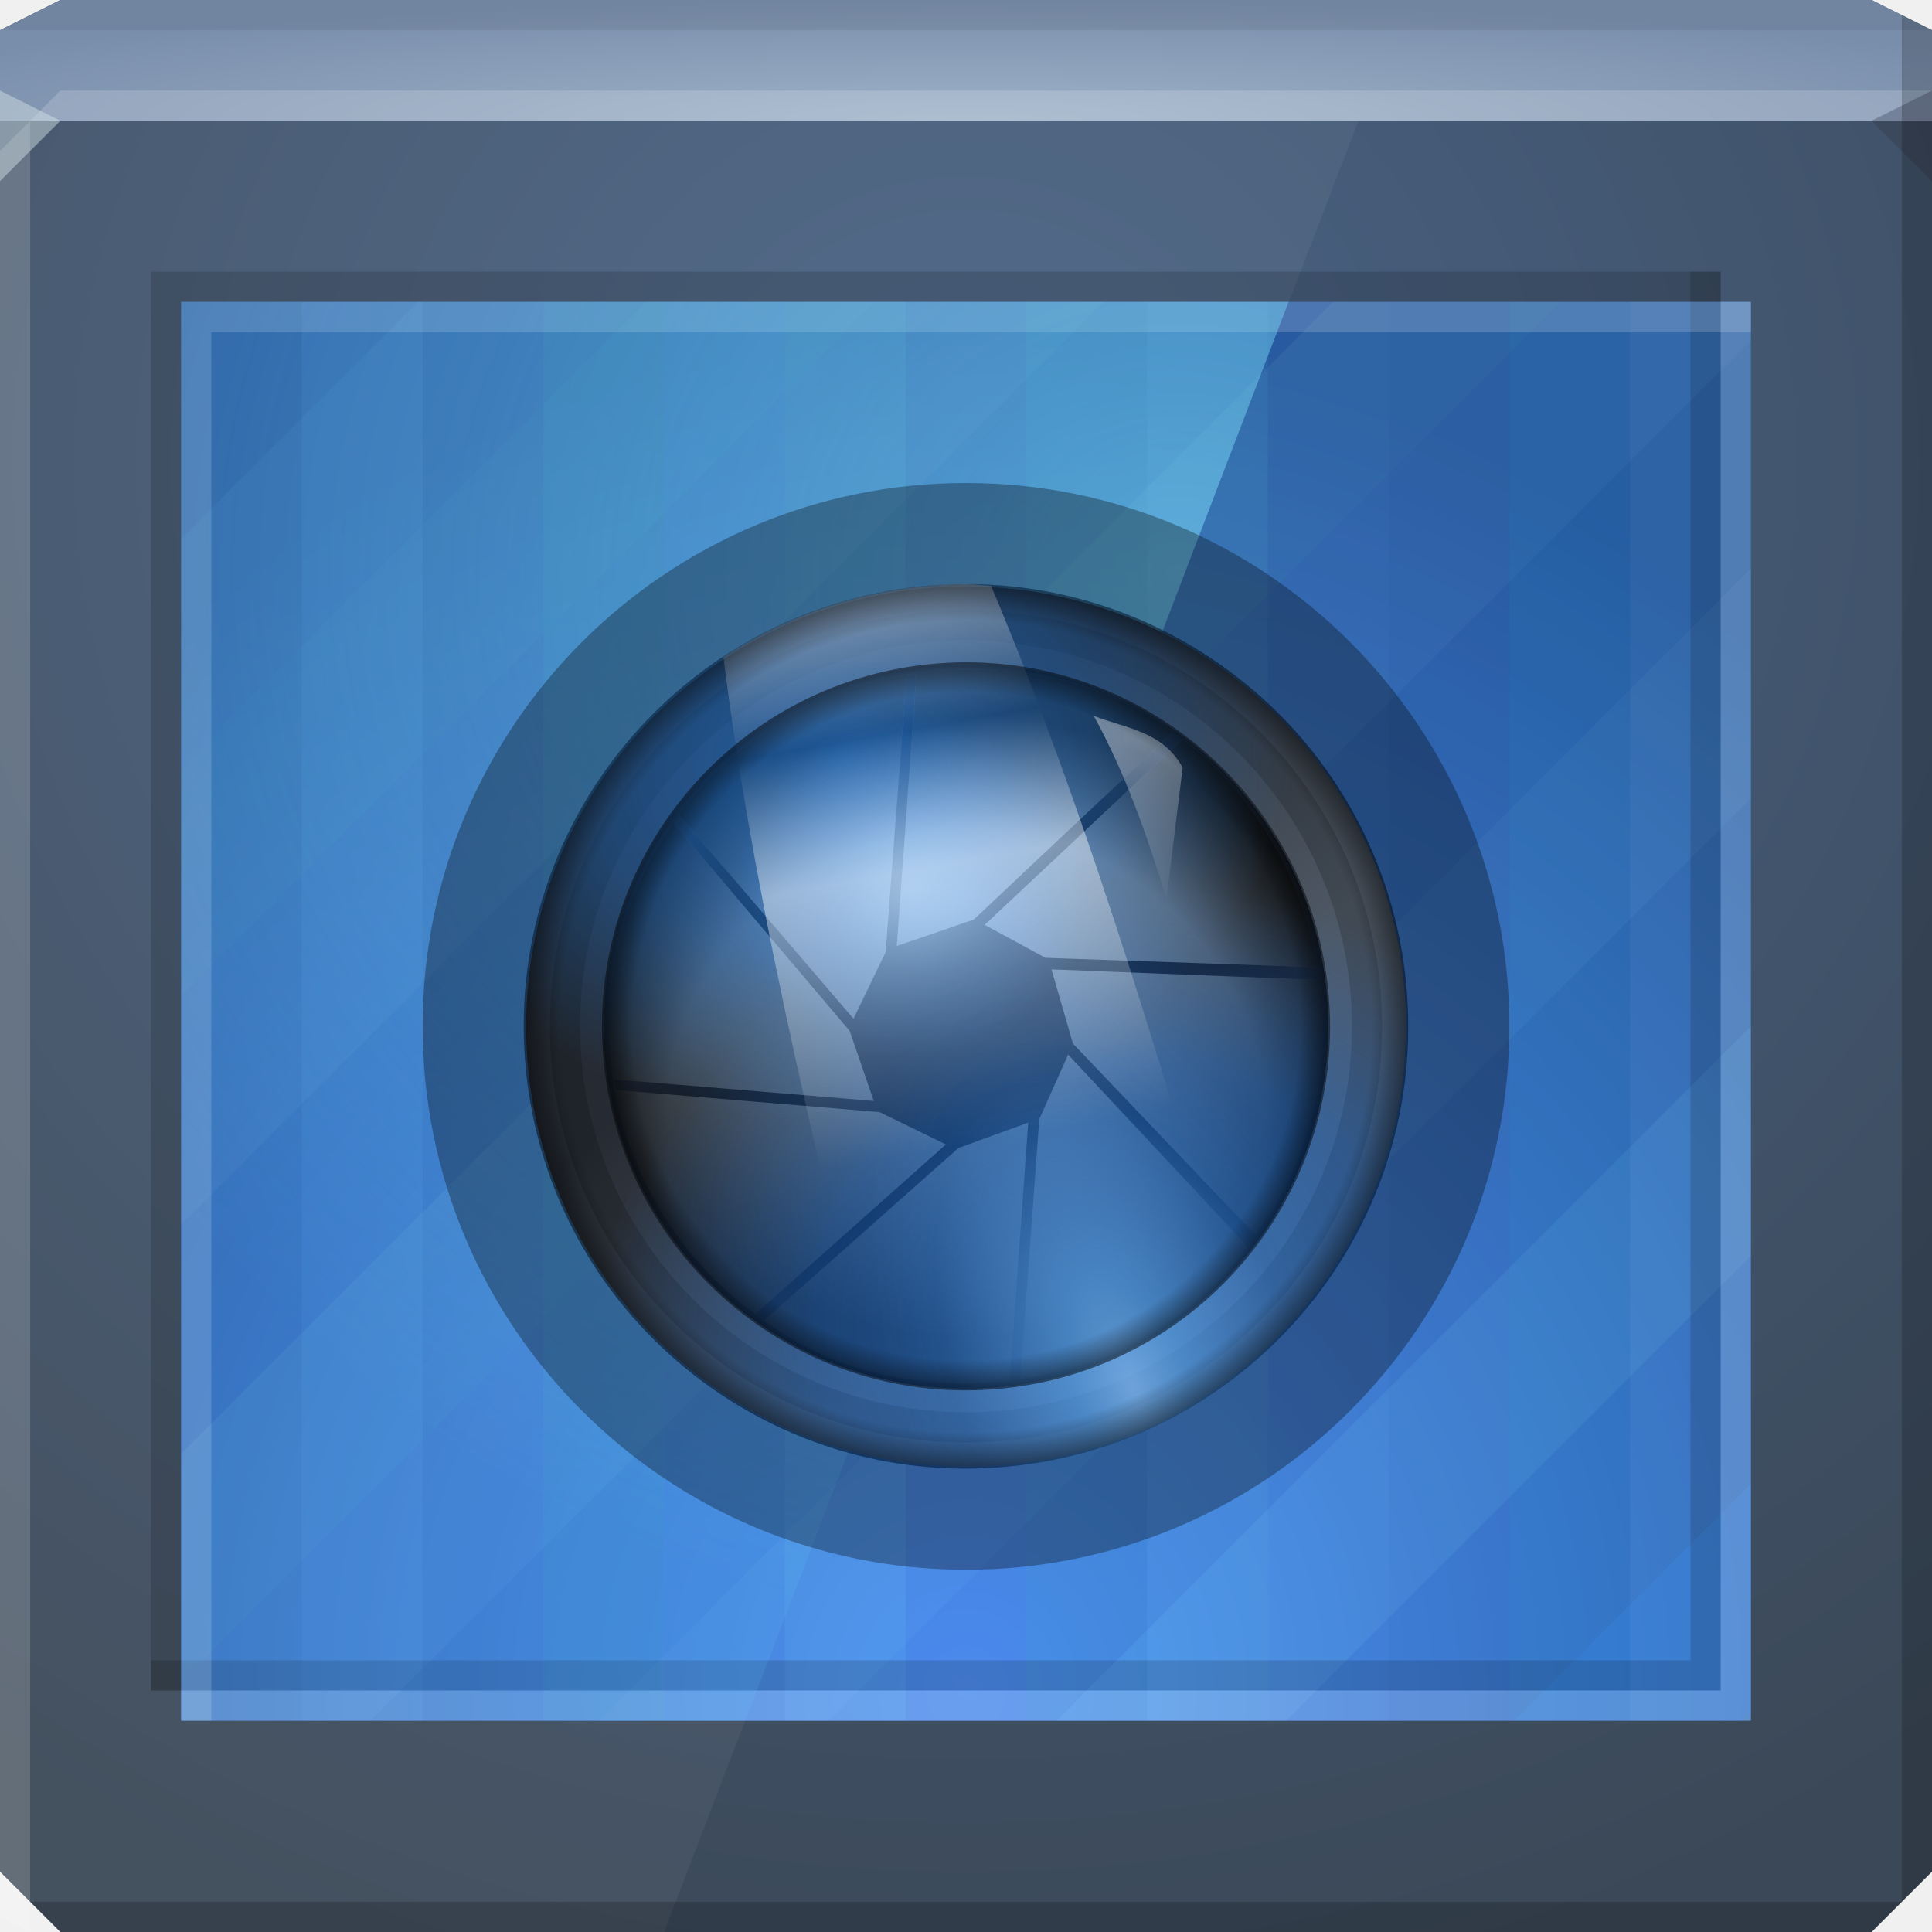
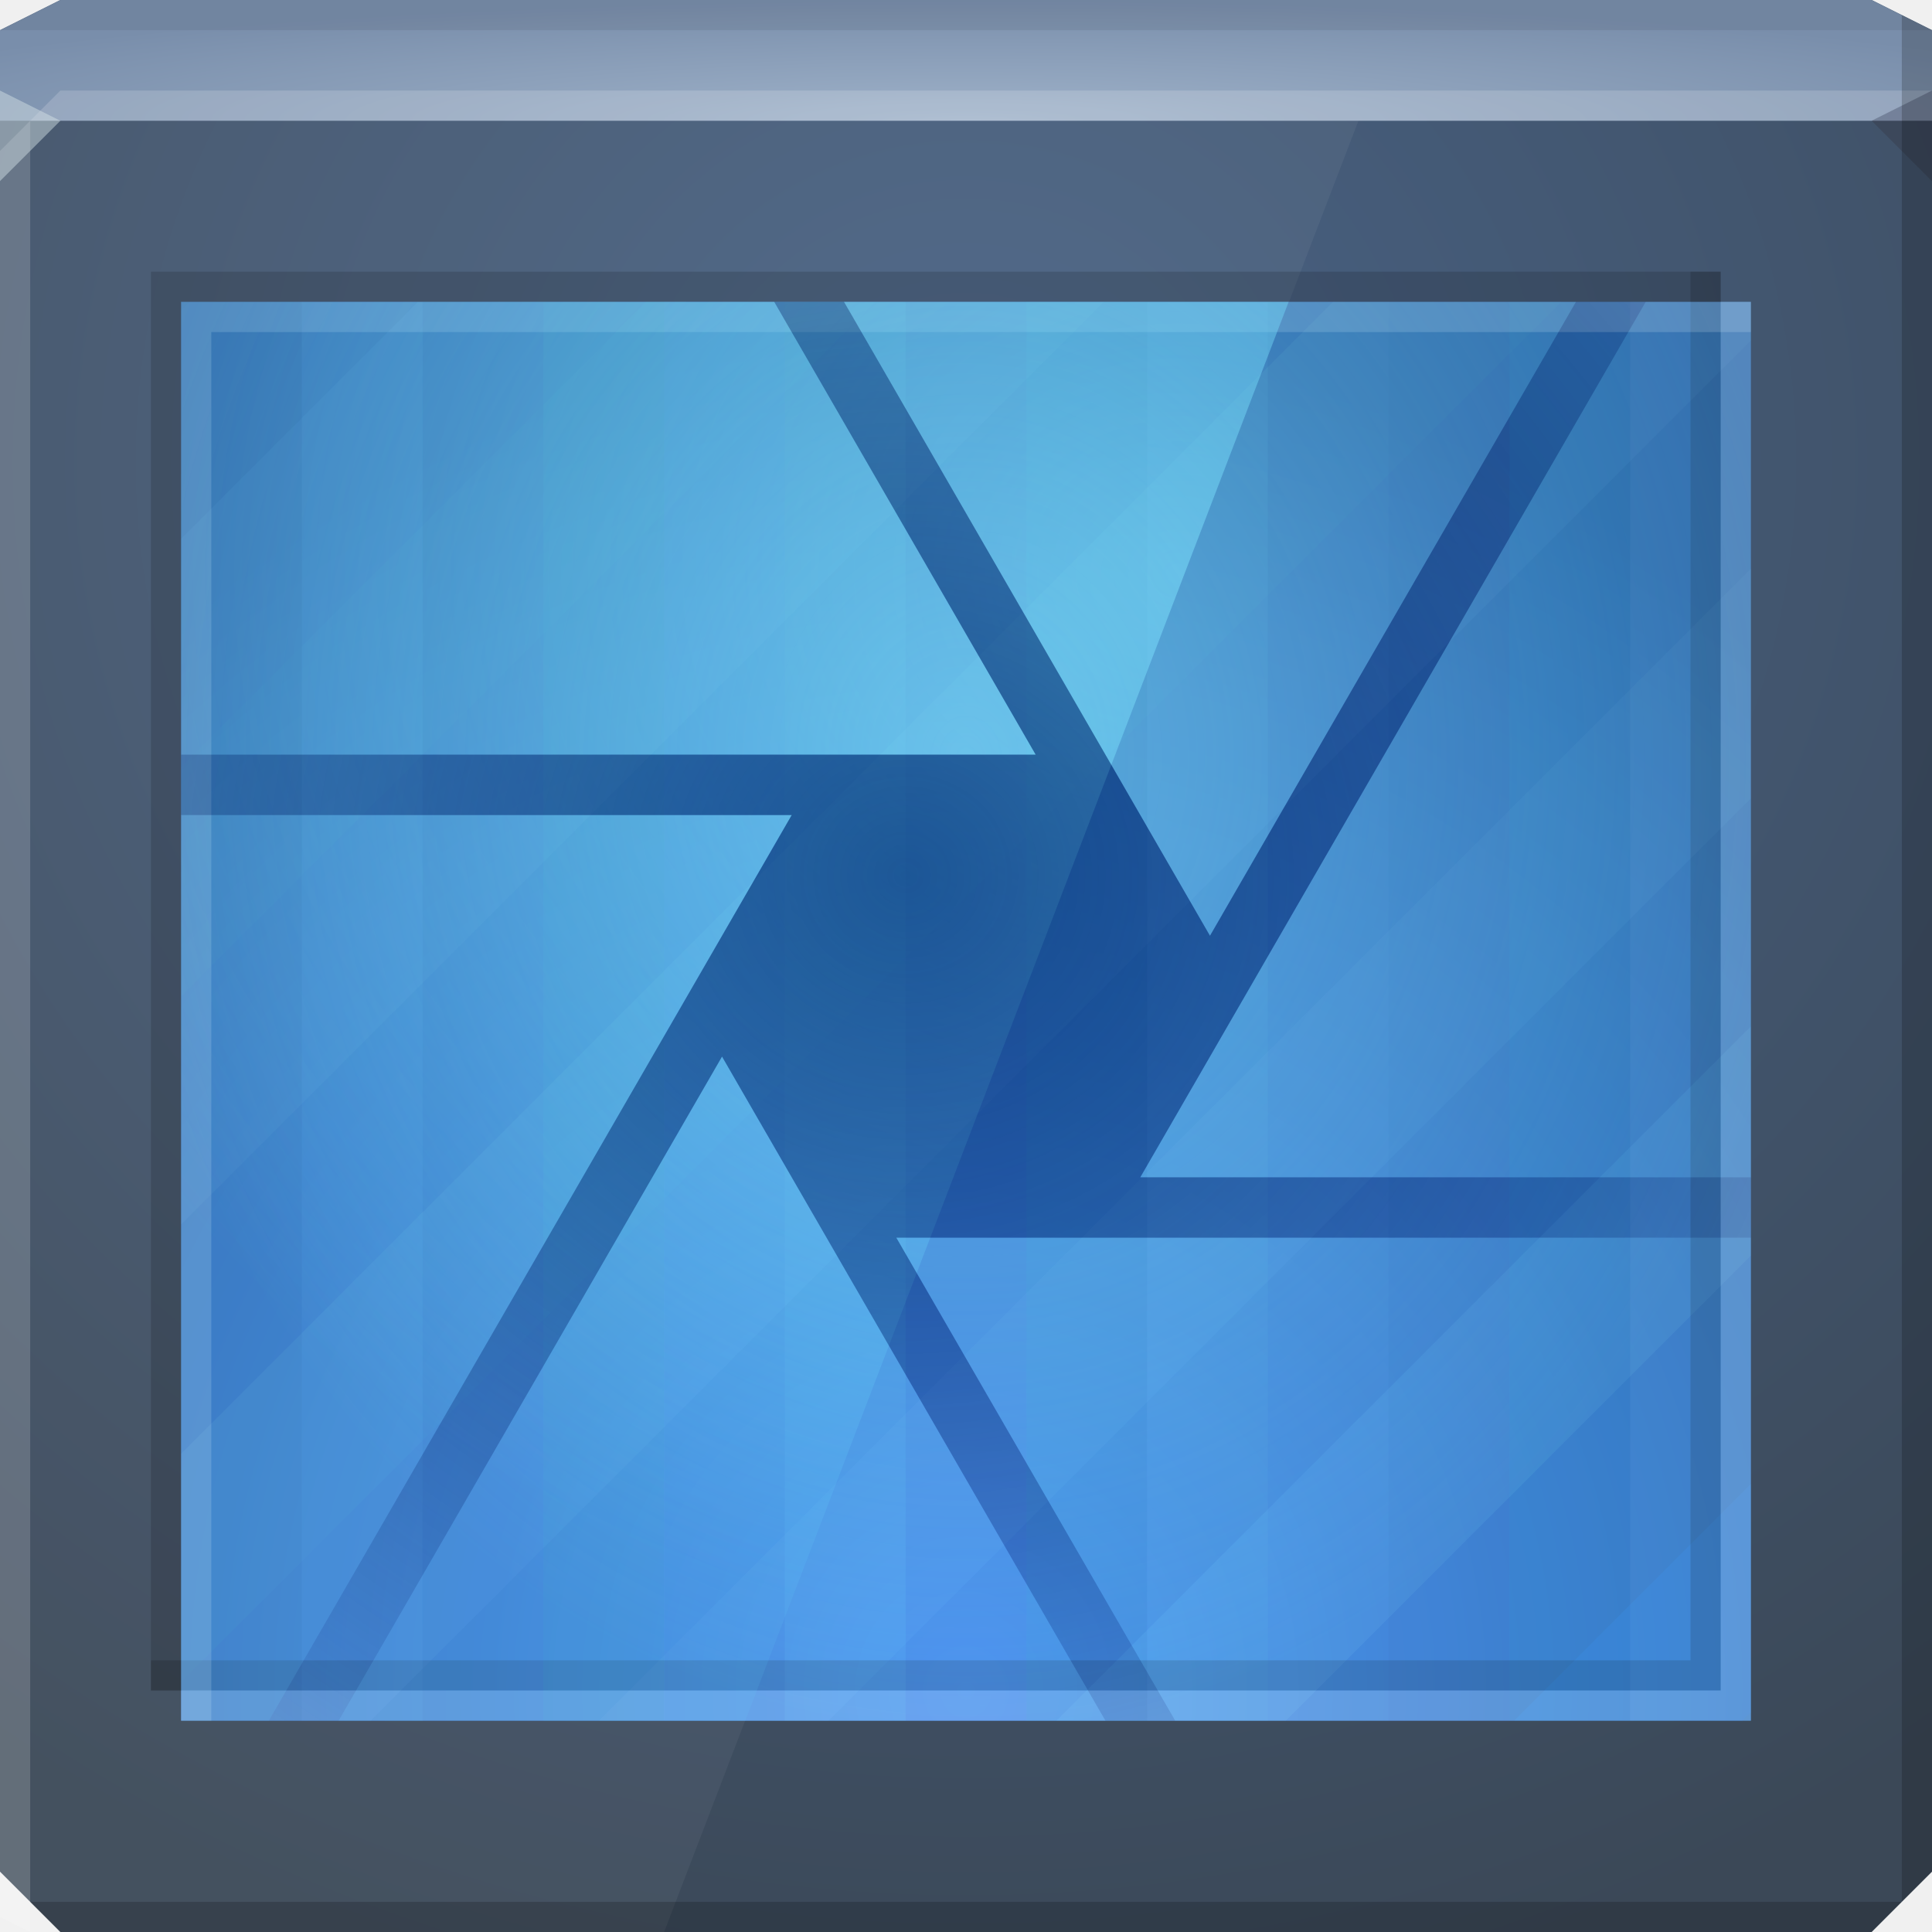
<svg xmlns="http://www.w3.org/2000/svg" xmlns:xlink="http://www.w3.org/1999/xlink" id="svg13094" height="64" width="64" version="1.1">
  <defs id="defs11">
-     <linearGradient id="linearGradient3818">
-       <stop style="stop-color:#6892cc;stop-opacity:1" offset="0" id="stop3820" />
-       <stop style="stop-color:#5f88c0;stop-opacity:0.586" offset="1" id="stop3822" />
-     </linearGradient>
-     <radialGradient xlink:href="#linearGradient3818" id="radialGradient3824" cx="32" cy="55.5" fx="32" fy="55.5" r="26" gradientTransform="matrix(2,-2.6923078e-8,2.5369823e-8,1.884615,-32,-55.59615)" gradientUnits="userSpaceOnUse" />
-     <radialGradient xlink:href="#linearGradient4104-0" id="radialGradient4151" gradientUnits="userSpaceOnUse" cx="33" cy="35" fx="33" fy="35" r="24" />
-     <linearGradient id="linearGradient4104-0">
-       <stop offset="0" style="stop-color:#000000;stop-opacity:0;" id="stop4106-0" />
-       <stop offset="0.918" style="stop-color:#000000;stop-opacity:0;" id="stop4108-7" />
-       <stop offset="1" style="stop-color:#000000;stop-opacity:0.498;" id="stop4110-1" />
-     </linearGradient>
-     <radialGradient xlink:href="#linearGradient4104-0" id="radialGradient4155" gradientUnits="userSpaceOnUse" cx="33" cy="35" fx="33" fy="35" r="24" />
-     <radialGradient r="24" fy="35" fx="33" cy="35" cx="33" gradientUnits="userSpaceOnUse" id="radialGradient4128" xlink:href="#linearGradient4104-0" />
-     <radialGradient xlink:href="#linearGradient3991" id="radialGradient4001" gradientUnits="userSpaceOnUse" gradientTransform="matrix(0.8889938,-0.7287064,0.5867519,0.7158147,-25.498,40.26745)" cx="44.85" cy="53.138" fx="44.85" fy="53.138" r="24" />
-     <linearGradient id="linearGradient3991">
-       <stop id="stop3993" offset="0" style="stop-color:#317dd9;stop-opacity:0.611;" />
-       <stop style="stop-color:#0c78ff;stop-opacity:0.335;" offset="0.559" id="stop3995" />
-       <stop id="stop3997" offset="1" style="stop-color:#207fff;stop-opacity:0;" />
-     </linearGradient>
-     <radialGradient xlink:href="#linearGradient4003" id="radialGradient3989" gradientUnits="userSpaceOnUse" gradientTransform="matrix(0.3650572,-0.3650572,0.6975525,0.6975525,-18.06539,24.17655)" cx="58.122" cy="66.194" fx="58.122" fy="66.194" r="24" />
-     <linearGradient id="linearGradient4003">
-       <stop style="stop-color:#94ccff;stop-opacity:0.612;" offset="0" id="stop4005" />
-       <stop id="stop4015" offset="0.25" style="stop-color:#71bdff;stop-opacity:0.412;" />
-       <stop id="stop4011" offset="0.5" style="stop-color:#73bbff;stop-opacity:0.22;" />
-       <stop style="stop-color:#75bdff;stop-opacity:0.038;" offset="0.75" id="stop4013" />
-       <stop style="stop-color:#77c0ff;stop-opacity:0;" offset="1" id="stop4009" />
-     </linearGradient>
-     <radialGradient xlink:href="#linearGradient3957" id="radialGradient3987" gradientUnits="userSpaceOnUse" gradientTransform="matrix(1.024073,0,0,0.8031027,-0.6518676,3.372644)" cx="27.632" cy="20.911" fx="27.632" fy="20.911" r="24" />
-     <linearGradient id="linearGradient3957">
-       <stop style="stop-color:#208aff;stop-opacity:0.541;" offset="0" id="stop3959" />
-       <stop id="stop3965" offset="0.559" style="stop-color:#228aff;stop-opacity:0.323;" />
-       <stop style="stop-color:#228aff;stop-opacity:0;" offset="1" id="stop3961" />
-     </linearGradient>
-     <radialGradient xlink:href="#linearGradient3971" id="radialGradient4098" gradientUnits="userSpaceOnUse" gradientTransform="matrix(0.4023816,0,0,0.3784391,16.14299,11.59617)" cx="36.395" cy="41.624" fx="36.395" fy="41.624" r="24" />
-     <linearGradient id="linearGradient3971">
-       <stop id="stop3973" offset="0" style="stop-color:#8ac4ff;stop-opacity:0.575;" />
-       <stop style="stop-color:#72baff;stop-opacity:0.41;" offset="0.25" id="stop4019" />
-       <stop style="stop-color:#5ba8ff;stop-opacity:0.234;" offset="0.5" id="stop4017" />
-       <stop id="stop3977" offset="1" style="stop-color:#2c8eff;stop-opacity:0;" />
-     </linearGradient>
-     <linearGradient xlink:href="#linearGradient4065" id="linearGradient4071" x1="28.125" y1="17.375" x2="31.938" y2="38.562" gradientUnits="userSpaceOnUse" />
-     <linearGradient id="linearGradient4065">
-       <stop style="stop-color:#ffffff;stop-opacity:0.425;" offset="0" id="stop4067" />
-       <stop id="stop4075" offset="0.25" style="stop-color:#ffffff;stop-opacity:0;" />
-       <stop id="stop4073" offset="0.5" style="stop-color:#ffffff;stop-opacity:0.444;" />
-       <stop style="stop-color:#ffffff;stop-opacity:0;" offset="1" id="stop4069" />
-     </linearGradient>
-     <linearGradient xlink:href="#linearGradient4087" id="linearGradient4093" x1="38.875" y1="23" x2="39.125" y2="29.5" gradientUnits="userSpaceOnUse" />
-     <linearGradient id="linearGradient4087">
-       <stop style="stop-color:#ffffff;stop-opacity:0.376;" offset="0" id="stop4089" />
-       <stop style="stop-color:#ffffff;stop-opacity:0;" offset="1" id="stop4091" />
-     </linearGradient>
-     <radialGradient r="152.099" fy="403.615" fx="365.479" cy="403.615" cx="365.479" gradientTransform="matrix(0.105195,0,0,0.105195,-6.446578,-4.458221)" gradientUnits="userSpaceOnUse" id="radialGradient3177" xlink:href="#linearGradient3916" />
-     <linearGradient id="linearGradient3916">
-       <stop id="stop3918" style="stop-color:#000000;stop-opacity:0;" offset="0" />
-       <stop id="stop3920" style="stop-color:#000000;stop-opacity:0;" offset="0.725" />
-       <stop id="stop3923" style="stop-color:#000000;stop-opacity:0.729;" offset="1" />
-     </linearGradient>
-     <radialGradient xlink:href="#linearGradient3896" id="radialGradient3906" gradientUnits="userSpaceOnUse" gradientTransform="matrix(0.1117696,0,0,0.1117696,-8.849476,-6.163764)" cx="365.479" cy="314.609" fx="365.479" fy="314.609" r="152.099" />
-     <linearGradient id="linearGradient3896">
-       <stop offset="0" style="stop-color:#96a1ad;stop-opacity:1" id="stop3898" />
-       <stop offset="0.58" style="stop-color:#515c68;stop-opacity:1;" id="stop3900" />
-       <stop offset="1" style="stop-color:#23282e;stop-opacity:1;" id="stop3902" />
-     </linearGradient>
-     <linearGradient xlink:href="#linearGradient4059" id="linearGradient3894" gradientUnits="userSpaceOnUse" x1="24.556" y1="29.125" x2="38.875" y2="43.444" />
-     <linearGradient id="linearGradient4059">
-       <stop id="stop4061" offset="0" style="stop-color:#262b33;stop-opacity:1;" />
-       <stop id="stop4063" offset="1" style="stop-color:#4e5864;stop-opacity:1;" />
-     </linearGradient>
-     <radialGradient xlink:href="#linearGradient3991" id="radialGradient4119" gradientUnits="userSpaceOnUse" gradientTransform="matrix(0.8889938,-0.7287064,0.5867519,0.7158147,-25.498,40.26745)" cx="44.85" cy="53.138" fx="44.85" fy="53.138" r="24" />
-     <radialGradient xlink:href="#linearGradient4003" id="radialGradient4121" gradientUnits="userSpaceOnUse" gradientTransform="matrix(0.3650572,-0.3650572,0.6975525,0.6975525,-18.06539,24.17655)" cx="58.122" cy="66.194" fx="58.122" fy="66.194" r="24" />
-     <radialGradient xlink:href="#linearGradient3957" id="radialGradient4123" gradientUnits="userSpaceOnUse" gradientTransform="matrix(1.024073,0,0,0.8031027,-0.6518676,3.372644)" cx="27.632" cy="20.911" fx="27.632" fy="20.911" r="24" />
-     <radialGradient xlink:href="#linearGradient3971" id="radialGradient4125" gradientUnits="userSpaceOnUse" gradientTransform="matrix(0.4023816,0,0,0.3784391,16.14299,11.59617)" cx="36.395" cy="41.624" fx="36.395" fy="41.624" r="24" />
-     <linearGradient xlink:href="#linearGradient4065" id="linearGradient4127" gradientUnits="userSpaceOnUse" x1="28.125" y1="17.375" x2="31.938" y2="38.562" />
-     <linearGradient xlink:href="#linearGradient4087" id="linearGradient4129" gradientUnits="userSpaceOnUse" x1="38.875" y1="23" x2="39.125" y2="29.5" />
-     <linearGradient xlink:href="#linearGradient4087" id="linearGradient4132" gradientUnits="userSpaceOnUse" x1="38.875" y1="23" x2="39.125" y2="29.5" gradientTransform="translate(-66.375,-4.000002)" />
-     <linearGradient xlink:href="#linearGradient4065" id="linearGradient4135" gradientUnits="userSpaceOnUse" x1="28.125" y1="17.375" x2="31.938" y2="38.562" gradientTransform="translate(-94.79688,0.00726793)" />
-     <radialGradient xlink:href="#linearGradient3971" id="radialGradient4141" gradientUnits="userSpaceOnUse" gradientTransform="matrix(0.4023816,0,0,0.3784391,16.14299,11.59617)" cx="36.395" cy="41.624" fx="36.395" fy="41.624" r="24" />
-     <radialGradient xlink:href="#linearGradient3957" id="radialGradient4143" gradientUnits="userSpaceOnUse" gradientTransform="matrix(1.024073,0,0,0.8031027,-0.6518676,3.372644)" cx="27.632" cy="20.911" fx="27.632" fy="20.911" r="24" />
-     <radialGradient xlink:href="#linearGradient4003" id="radialGradient4145" gradientUnits="userSpaceOnUse" gradientTransform="matrix(0.3650572,-0.3650572,0.6975525,0.6975525,-18.06539,24.17655)" cx="58.122" cy="66.194" fx="58.122" fy="66.194" r="24" />
-     <radialGradient xlink:href="#linearGradient3991" id="radialGradient4147" gradientUnits="userSpaceOnUse" gradientTransform="matrix(0.8889938,-0.7287064,0.5867519,0.7158147,-25.498,40.26745)" cx="44.85" cy="53.138" fx="44.85" fy="53.138" r="24" />
-     <linearGradient id="linearGradient3818-1-1">
-       <stop style="stop-color:#72a1e3;stop-opacity:1;" offset="0" id="stop3820-2-9" />
-       <stop style="stop-color:#41597d;stop-opacity:1;" offset="1" id="stop3822-3-9" />
-     </linearGradient>
-     <linearGradient xlink:href="#linearGradient4059" id="linearGradient3210" gradientUnits="userSpaceOnUse" x1="24.556" y1="29.125" x2="38.875" y2="43.444" />
-     <radialGradient xlink:href="#linearGradient4104-0" id="radialGradient3228" gradientUnits="userSpaceOnUse" cx="33" cy="35" fx="33" fy="35" r="24" />
-     <radialGradient r="32" fy="34" fx="20.564" cy="34" cx="20.564" gradientTransform="matrix(6.25e-8,1.634826,-1.718417,6.5695734e-8,90.42618,-18.31442)" gradientUnits="userSpaceOnUse" id="radialGradient3575" xlink:href="#linearGradient3933" />
    <linearGradient id="linearGradient3933">
      <stop style="stop-color:#496386;stop-opacity:1;" offset="0" id="stop3935" />
      <stop style="stop-color:#3b4857;stop-opacity:1;" offset="1" id="stop3937" />
    </linearGradient>
    <radialGradient xlink:href="#linearGradient3849" id="radialGradient3855" cx="32" cy="34" fx="32" fy="34" r="32" gradientTransform="matrix(1.25,0,0,0.125,-8,-0.25)" gradientUnits="userSpaceOnUse" />
    <linearGradient id="linearGradient3849">
      <stop style="stop-color:#9fb2c9;stop-opacity:1;" offset="0" id="stop3851" />
      <stop style="stop-color:#798eab;stop-opacity:1;" offset="1" id="stop3853" />
    </linearGradient>
    <radialGradient r="26" fy="33.904" fx="58" cy="33.904" cx="58" gradientTransform="matrix(0,1.730769,-1.630917,0,87.29475,-44.38462)" gradientUnits="userSpaceOnUse" id="radialGradient3817-1" xlink:href="#linearGradient3818-1-1-0" />
    <linearGradient id="linearGradient3818-1-1-0">
      <stop style="stop-color:#569cff;stop-opacity:1;" offset="0" id="stop3820-2-9-9" />
      <stop style="stop-color:#265191;stop-opacity:1;" offset="1" id="stop3822-3-9-8" />
    </linearGradient>
    <radialGradient xlink:href="#linearGradient3889-5" id="radialGradient3895-9" cx="30.957" cy="26.079" fx="30.957" fy="26.079" r="18.344" gradientTransform="matrix(2.216354,0,0,1.953925,-29.61062,-31.9565)" gradientUnits="userSpaceOnUse" />
    <linearGradient id="linearGradient3889-5">
      <stop style="stop-color:#82e6ff;stop-opacity:0.493;" offset="0" id="stop3891-5" />
      <stop style="stop-color:#64dbff;stop-opacity:0.101;" offset="1" id="stop3893-6" />
    </linearGradient>
    <radialGradient r="32" fy="34" fx="20.564" cy="34" cx="20.564" gradientTransform="matrix(6.25e-8,1.634826,-1.718417,6.5695734e-8,90.42618,-18.31442)" gradientUnits="userSpaceOnUse" id="radialGradient3154" xlink:href="#linearGradient3933" />
-     <linearGradient xlink:href="#linearGradient4059" id="linearGradient3288" gradientUnits="userSpaceOnUse" x1="24.556" y1="29.125" x2="38.875" y2="43.444" />
-     <radialGradient xlink:href="#linearGradient3896" id="radialGradient3290" gradientUnits="userSpaceOnUse" gradientTransform="matrix(0.1117696,0,0,0.1117696,-8.849476,-6.163764)" cx="365.479" cy="314.609" fx="365.479" fy="314.609" r="152.099" />
-     <radialGradient xlink:href="#linearGradient3916" id="radialGradient3292" gradientUnits="userSpaceOnUse" gradientTransform="matrix(0.105195,0,0,0.105195,-6.446578,-4.458221)" cx="365.479" cy="403.615" fx="365.479" fy="403.615" r="152.099" />
-     <radialGradient xlink:href="#linearGradient3991" id="radialGradient3294" gradientUnits="userSpaceOnUse" gradientTransform="matrix(0.8889938,-0.7287064,0.5867519,0.7158147,-25.498,40.26745)" cx="44.85" cy="53.138" fx="44.85" fy="53.138" r="24" />
-     <radialGradient xlink:href="#linearGradient4003" id="radialGradient3296" gradientUnits="userSpaceOnUse" gradientTransform="matrix(0.3650572,-0.3650572,0.6975525,0.6975525,-18.06539,24.17655)" cx="58.122" cy="66.194" fx="58.122" fy="66.194" r="24" />
-     <radialGradient xlink:href="#linearGradient3957" id="radialGradient3298" gradientUnits="userSpaceOnUse" gradientTransform="matrix(1.024073,0,0,0.8031027,-0.6518676,3.372644)" cx="27.632" cy="20.911" fx="27.632" fy="20.911" r="24" />
-     <radialGradient xlink:href="#linearGradient3971" id="radialGradient3300" gradientUnits="userSpaceOnUse" gradientTransform="matrix(0.4023816,0,0,0.3784391,16.14299,11.59617)" cx="36.395" cy="41.624" fx="36.395" fy="41.624" r="24" />
-     <linearGradient xlink:href="#linearGradient4065" id="linearGradient3302" gradientUnits="userSpaceOnUse" x1="28.125" y1="17.375" x2="31.938" y2="38.562" />
-     <linearGradient xlink:href="#linearGradient4087" id="linearGradient3304" gradientUnits="userSpaceOnUse" x1="38.875" y1="23" x2="39.125" y2="29.5" />
-     <radialGradient xlink:href="#linearGradient4104-0" id="radialGradient3306" gradientUnits="userSpaceOnUse" cx="33" cy="35" fx="33" fy="35" r="24" />
-     <radialGradient xlink:href="#linearGradient4104-0" id="radialGradient3308" gradientUnits="userSpaceOnUse" cx="33" cy="35" fx="33" fy="35" r="24" />
-     <radialGradient xlink:href="#linearGradient3916" id="radialGradient3322" gradientUnits="userSpaceOnUse" gradientTransform="matrix(0.09016712,0,0,0.09016712,-108.2299,28.7501)" cx="365.479" cy="403.615" fx="365.479" fy="403.615" r="152.099" />
-     <radialGradient xlink:href="#linearGradient3896" id="radialGradient3325" gradientUnits="userSpaceOnUse" gradientTransform="matrix(0.09580253,0,0,0.09580253,-105.4261,17.42439)" cx="365.479" cy="314.609" fx="365.479" fy="314.609" r="152.099" />
-     <radialGradient xlink:href="#linearGradient3991" id="radialGradient3331" gradientUnits="userSpaceOnUse" gradientTransform="matrix(0.8889938,-0.7287064,0.5867519,0.7158147,-25.498,40.26745)" cx="44.85" cy="53.138" fx="44.85" fy="53.138" r="24" />
-     <radialGradient xlink:href="#linearGradient4003" id="radialGradient3333" gradientUnits="userSpaceOnUse" gradientTransform="matrix(0.3650572,-0.3650572,0.6975525,0.6975525,-18.06539,24.17655)" cx="58.122" cy="66.194" fx="58.122" fy="66.194" r="24" />
-     <radialGradient xlink:href="#linearGradient3957" id="radialGradient3335" gradientUnits="userSpaceOnUse" gradientTransform="matrix(1.024073,0,0,0.8031027,-0.6518676,3.372644)" cx="27.632" cy="20.911" fx="27.632" fy="20.911" r="24" />
-     <radialGradient xlink:href="#linearGradient3971" id="radialGradient3337" gradientUnits="userSpaceOnUse" gradientTransform="matrix(0.4023816,0,0,0.3784391,16.14299,11.59617)" cx="36.395" cy="41.624" fx="36.395" fy="41.624" r="24" />
-     <linearGradient xlink:href="#linearGradient4087" id="linearGradient3344" gradientUnits="userSpaceOnUse" x1="38.875" y1="23" x2="39.125" y2="29.5" gradientTransform="matrix(0.8571429,0,0,0.8571429,-55.33928,9.258926)" />
-     <linearGradient xlink:href="#linearGradient4065" id="linearGradient3347" gradientUnits="userSpaceOnUse" x1="28.125" y1="17.375" x2="31.938" y2="38.562" gradientTransform="matrix(0.8571429,0,0,0.8571429,-52.98214,33.42857)" />
-     <radialGradient xlink:href="#linearGradient4104-0" id="radialGradient3353" gradientUnits="userSpaceOnUse" cx="33" cy="35" fx="33" fy="35" r="24" />
+     <radialGradient xlink:href="#linearGradient3889-5" id="radialGradient4659" gradientUnits="userSpaceOnUse" gradientTransform="matrix(0,1.242604,-1.076923,0,68.51208,-24.8146)" cx="40.143" cy="33.904" fx="40.143" fy="33.904" r="26" />
+     <radialGradient xlink:href="#linearGradient4484" id="radialGradient4490" cx="36.086" cy="38.888" fx="36.086" fy="38.888" r="26" gradientTransform="matrix(1.423077,0,0,1.373523,-21.35275,-24.41303)" gradientUnits="userSpaceOnUse" />
+     <linearGradient id="linearGradient4484">
+       <stop style="stop-color:#003174;stop-opacity:0.652" offset="0" id="stop4486" />
+       <stop style="stop-color:#00275d;stop-opacity:0" offset="1" id="stop4488" />
+     </linearGradient>
  </defs>
  <path style="color:#000000;fill:url(#radialGradient3154);fill-opacity:1;fill-rule:nonzero;stroke:none;stroke-width:1;marker:none;visibility:visible;display:inline;overflow:visible;enable-background:accumulate" id="path3812" d="M 0,1 2,0 62,0 64,1 64,62 62,64 2,64 0,62 z" />
  <path d="M 0,1 2,0 62,0 64,1 64,4 0,4 z" id="path3029" style="color:#000000;fill:url(#radialGradient3855);fill-opacity:1;fill-rule:nonzero;stroke:none;stroke-width:1;marker:none;visibility:visible;display:inline;overflow:visible;enable-background:accumulate" />
  <path style="fill:#ffffff;fill-opacity:0.049;fill-rule:nonzero;stroke:none" d="M 0,4 45,4 22,64 0,64 z" id="rect5563" />
  <path id="path3864" d="M 2,3 1,4 62,4 64,3 z M 1,4 0,5 0,63.5 1,64 z" style="fill:#ffffff;fill-opacity:0.166;fill-rule:nonzero" />
  <path style="fill:#000000;fill-opacity:0.07;fill-rule:nonzero" d="M 2,0 0,1 64,1 62,0 z" id="path3807" />
  <path d="M 64,6 62,4 64,3 z" id="path3028" style="fill:#1f0700;fill-opacity:0.138" />
  <path d="M 0,6 2,4 0,3 z" id="path3028-6" style="fill:#d4e1e5;fill-opacity:0.466" />
  <path style="fill:#000000;fill-opacity:0.194;fill-rule:nonzero" id="path3800" d="M 63,0.5 63,63 1,63 2,64 62,64 64,62 64,1 z" />
  <g id="g3132">
    <path id="rect3776" d="m 6,10 52,0 0,47 -52,0 z" style="color:#000000;fill:url(#radialGradient3817-1);fill-opacity:1;fill-rule:nonzero;stroke:none;stroke-width:1;marker:none;visibility:visible;display:inline;overflow:visible;enable-background:accumulate" />
    <g id="g3916" style="opacity:0.626">
      <rect style="color:#000000;fill:#2d61be;fill-opacity:0.247;fill-rule:nonzero;stroke:none;stroke-width:2;marker:none;visibility:visible;display:inline;overflow:visible;enable-background:accumulate" id="rect3898" width="4" height="47" x="6" y="10" />
      <rect style="color:#000000;fill:#2783bf;fill-opacity:0.345;fill-rule:nonzero;stroke:none;stroke-width:2;marker:none;visibility:visible;display:inline;overflow:visible;enable-background:accumulate" id="rect3906" width="4" height="47" x="-38" y="10" transform="scale(-1,1)" />
      <rect y="10" x="38" height="47" width="4" id="rect3894" style="color:#000000;fill:#46a2dd;fill-opacity:0.356;fill-rule:nonzero;stroke:none;stroke-width:2;marker:none;visibility:visible;display:inline;overflow:visible;enable-background:accumulate" />
      <rect y="10" x="-22" height="47" width="4" id="rect3900" style="color:#000000;fill:#2a82bc;fill-opacity:0.343;fill-rule:nonzero;stroke:none;stroke-width:2;marker:none;visibility:visible;display:inline;overflow:visible;enable-background:accumulate" transform="scale(-1,1)" />
      <rect y="10" x="22" height="47" width="4" id="rect3908" style="color:#000000;fill:#327ad1;fill-opacity:0.411;fill-rule:nonzero;stroke:none;stroke-width:2;marker:none;visibility:visible;display:inline;overflow:visible;enable-background:accumulate" />
      <rect y="10" x="-54" height="47" width="4" id="rect3914" style="color:#000000;fill:#1e85c8;fill-opacity:0.345;fill-rule:nonzero;stroke:none;stroke-width:2;marker:none;visibility:visible;display:inline;overflow:visible;enable-background:accumulate" transform="scale(-1,1)" />
      <rect style="color:#000000;fill:#4dabe7;fill-opacity:0.313;fill-rule:nonzero;stroke:none;stroke-width:2;marker:none;visibility:visible;display:inline;overflow:visible;enable-background:accumulate" id="rect3892" width="4" height="47" x="54" y="10" />
      <rect transform="scale(-1,1)" y="10" x="-14" height="47" width="4" id="rect3902" style="color:#000000;fill:#4487d8;fill-opacity:0.353;fill-rule:nonzero;stroke:none;stroke-width:2;marker:none;visibility:visible;display:inline;overflow:visible;enable-background:accumulate" />
      <rect y="10" x="30" height="47" width="4" id="rect3910" style="color:#000000;fill:#2860c3;fill-opacity:0.247;fill-rule:nonzero;stroke:none;stroke-width:2;marker:none;visibility:visible;display:inline;overflow:visible;enable-background:accumulate" />
      <rect transform="scale(-1,1)" style="color:#000000;fill:#3387d5;fill-opacity:0.242;fill-rule:nonzero;stroke:none;stroke-width:2;marker:none;visibility:visible;display:inline;overflow:visible;enable-background:accumulate" id="rect3896" width="4" height="47" x="-46" y="10" />
      <rect style="color:#000000;fill:#2860c3;fill-opacity:0.247;fill-rule:nonzero;stroke:none;stroke-width:2;marker:none;visibility:visible;display:inline;overflow:visible;enable-background:accumulate" id="rect3904" width="4" height="47" x="14" y="10" />
      <rect style="color:#000000;fill:#459dd7;fill-opacity:0.282;fill-rule:nonzero;stroke:none;stroke-width:2;marker:none;visibility:visible;display:inline;overflow:visible;enable-background:accumulate" id="rect3912" width="4" height="47" x="-30" y="10" transform="scale(-1,1)" />
      <rect y="10" x="46" height="47" width="4" id="rect3890" style="color:#000000;fill:#2770bf;fill-opacity:0.258;fill-rule:nonzero;stroke:none;stroke-width:2;marker:none;visibility:visible;display:inline;overflow:visible;enable-background:accumulate" />
    </g>
    <g id="g3806" transform="matrix(-1.021784,0.2045926,0.2045926,-1.021784,57.84324,61.18281)" style="opacity:0.641">
      <path style="color:#000000;fill:#2783ff;fill-opacity:0.237;fill-rule:nonzero;stroke:none;stroke-width:2;marker:none;visibility:visible;display:inline;overflow:visible;enable-background:accumulate" d="M 6.281,10 6,10.281 6,17.844 13.844,10 6.281,10 z" transform="matrix(1.019557,0.2041466,0.2041466,1.019557,-7.464726,-7.187842)" id="rect3012" />
      <path style="color:#000000;fill:#275ec6;fill-opacity:0.2;fill-rule:nonzero;stroke:none;stroke-width:2;marker:none;visibility:visible;display:inline;overflow:visible;enable-background:accumulate" d="M 13.844,10 6,17.844 6,25.406 21.406,10 l -7.562,0 z" transform="matrix(1.019557,0.2041466,0.2041466,1.019557,-7.464726,-7.187842)" id="rect3014" />
      <path style="color:#000000;fill:#57a2da;fill-opacity:0.243;fill-rule:nonzero;stroke:none;stroke-width:2;marker:none;visibility:visible;display:inline;overflow:visible;enable-background:accumulate" d="M 21.406,10 6,25.406 6,33 29,10 21.406,10 z" id="rect3016" transform="matrix(1.019557,0.2041466,0.2041466,1.019557,-7.464726,-7.187842)" />
      <path style="color:#000000;fill:#3562b8;fill-opacity:0.2;fill-rule:nonzero;stroke:none;stroke-width:2;marker:none;visibility:visible;display:inline;overflow:visible;enable-background:accumulate" d="M 29,10 6,33 6,40.562 36.562,10 29,10 z" transform="matrix(1.019557,0.2041466,0.2041466,1.019557,-7.464726,-7.187842)" id="rect3018" />
      <path style="color:#000000;fill:#4e88ce;fill-opacity:0.243;fill-rule:nonzero;stroke:none;stroke-width:2;marker:none;visibility:visible;display:inline;overflow:visible;enable-background:accumulate" d="M 36.562,10 6,40.562 6,48.156 44.156,10 36.562,10 z" transform="matrix(1.019557,0.2041466,0.2041466,1.019557,-7.464726,-7.187842)" id="rect3020" />
      <path style="color:#000000;fill:#3061bd;fill-opacity:0.216;fill-rule:nonzero;stroke:none;stroke-width:2;marker:none;visibility:visible;display:inline;overflow:visible;enable-background:accumulate" d="M 44.156,10 6,48.156 6,55.719 51.719,10 l -7.562,0 z" transform="matrix(1.019557,0.2041466,0.2041466,1.019557,-7.464726,-7.187842)" id="rect3022" />
      <path style="color:#000000;fill:#4e89d8;fill-opacity:0.237;fill-rule:nonzero;stroke:none;stroke-width:2;marker:none;visibility:visible;display:inline;overflow:visible;enable-background:accumulate" d="M 51.719,10 6,55.719 6,57 12.281,57 58,11.281 58,10 51.719,10 z" transform="matrix(1.019557,0.2041466,0.2041466,1.019557,-7.464726,-7.187842)" id="rect3024" />
      <path style="color:#000000;fill:#56a3db;fill-opacity:0.243;fill-rule:nonzero;stroke:none;stroke-width:2;marker:none;visibility:visible;display:inline;overflow:visible;enable-background:accumulate" d="M 58,11.281 12.281,57 19.844,57 58,18.844 l 0,-7.562 z" transform="matrix(1.019557,0.2041466,0.2041466,1.019557,-7.464726,-7.187842)" id="rect3026" />
      <path style="color:#000000;fill:#285ec5;fill-opacity:0.216;fill-rule:nonzero;stroke:none;stroke-width:2;marker:none;visibility:visible;display:inline;overflow:visible;enable-background:accumulate" d="M 58,18.844 19.844,57 27.438,57 58,26.438 58,18.844 z" transform="matrix(1.019557,0.2041466,0.2041466,1.019557,-7.464726,-7.187842)" id="rect3028" />
      <path style="color:#000000;fill:#4e89d8;fill-opacity:0.237;fill-rule:nonzero;stroke:none;stroke-width:2;marker:none;visibility:visible;display:inline;overflow:visible;enable-background:accumulate" d="M 58,26.438 27.438,57 35,57 58,34 58,26.438 z" transform="matrix(1.019557,0.2041466,0.2041466,1.019557,-7.464726,-7.187842)" id="rect3030" />
      <path style="color:#000000;fill:#55a3dc;fill-opacity:0.243;fill-rule:nonzero;stroke:none;stroke-width:2;marker:none;visibility:visible;display:inline;overflow:visible;enable-background:accumulate" d="M 58,34 35,57 42.594,57 58,41.594 58,34 z" transform="matrix(1.019557,0.2041466,0.2041466,1.019557,-7.464726,-7.187842)" id="rect3032" />
      <path style="color:#000000;fill:#4d89d9;fill-opacity:0.237;fill-rule:nonzero;stroke:none;stroke-width:2;marker:none;visibility:visible;display:inline;overflow:visible;enable-background:accumulate" d="M 58,41.594 42.594,57 50.156,57 58,49.156 l 0,-7.562 z" transform="matrix(1.019557,0.2041466,0.2041466,1.019557,-7.464726,-7.187842)" id="rect3034" />
      <path style="color:#000000;fill:#3261bb;fill-opacity:0.2;fill-rule:nonzero;stroke:none;stroke-width:2;marker:none;visibility:visible;display:inline;overflow:visible;enable-background:accumulate" d="M 58,49.156 50.156,57 57.719,57 58,56.719 l 0,-7.562 z" transform="matrix(1.019557,0.2041466,0.2041466,1.019557,-7.464726,-7.187842)" id="rect3036" />
    </g>
  </g>
  <path id="path3830" d="m 5,9 0,47 1,0 0,-46 51,0 0,-1 z" style="fill:#000000;fill-opacity:0.15;fill-rule:nonzero;stroke:none" />
  <path style="fill:#000000;fill-opacity:0.15;fill-rule:nonzero;stroke:none" d="M 57,56 57,9 56,9 56,55 5,55 5,56 z" id="path3826" />
  <path style="fill:#ffffff;fill-opacity:0.168;fill-rule:nonzero;stroke:none" d="m 6,10 0,47 1,0 0,-46 51,0 0,-1 z" id="path3828" />
  <path id="rect5556" d="m 58,57 0,-47 -1,0 0,46 -51,0 0,1 z" style="fill:#ffffff;fill-opacity:0.168;fill-rule:nonzero;stroke:none" />
  <path id="rect3776-4" d="m 6,10 0,47 18.688,0 18,-47 L 6,10 z" style="color:#000000;fill:url(#radialGradient3895-9);fill-opacity:1;fill-rule:nonzero;stroke:none;stroke-width:1;marker:none;visibility:visible;display:inline;overflow:visible;enable-background:accumulate" />
-   <g transform="matrix(0.8571429,0,0,0.8571429,4.571428,4.857143)" id="g3256">
-     <path transform="matrix(0.8750001,0,0,0.8750001,3.125,3.374999)" d="M 57,35 C 57,48.255 46.255,59 33,59 19.745,59 9,48.255 9,35 9,21.745 19.745,11 33,11 46.255,11 57,21.745 57,35 z" id="path3258" style="color:#000000;fill:#000000;fill-opacity:0.307;fill-rule:evenodd;stroke:none;stroke-width:1.333;marker:none;visibility:visible;display:inline;overflow:visible;enable-background:accumulate" />
-     <path transform="matrix(0.7083333,0,0,0.7083333,8.624999,9.208332)" d="M 57,35 C 57,48.255 46.255,59 33,59 19.745,59 9,48.255 9,35 9,21.745 19.745,11 33,11 46.255,11 57,21.745 57,35 z" id="path3260" style="color:#000000;fill:url(#linearGradient3288);fill-opacity:1;fill-rule:evenodd;stroke:none;stroke-width:1.333;marker:none;visibility:visible;display:inline;overflow:visible;enable-background:accumulate" />
-     <path transform="matrix(0.6458333,0,0,0.6458333,10.6875,11.39583)" d="M 57,35 C 57,48.255 46.255,59 33,59 19.745,59 9,48.255 9,35 9,21.745 19.745,11 33,11 46.255,11 57,21.745 57,35 z" id="path3262" style="color:#000000;fill:none;stroke:#000000;stroke-width:1.806;stroke-miterlimit:4;stroke-opacity:0.174;stroke-dasharray:none;marker:none;visibility:visible;display:inline;overflow:visible;enable-background:accumulate" />
-     <path style="color:#000000;fill:#161d28;fill-opacity:1;fill-rule:evenodd;stroke:none;stroke-width:1.333;marker:none;visibility:visible;display:inline;overflow:visible;enable-background:accumulate" id="path3264" d="M 57,35 C 57,48.255 46.255,59 33,59 19.745,59 9,48.255 9,35 9,21.745 19.745,11 33,11 46.255,11 57,21.745 57,35 z" transform="matrix(0.5833333,0,0,0.5833333,12.75,13.58333)" />
-     <path style="fill:url(#radialGradient3290);fill-opacity:1;fill-rule:evenodd;stroke:none" id="path3266" d="m 32.001,20.209 c -7.613,0 -13.792,6.18 -13.792,13.792 0,4.565 2.224,8.612 5.644,11.122 l 7.369,-6.561 -2.558,-1.247 -10.197,-0.855 -0.086,-0.413 10.055,0.836 -0.932,-2.709 -6.792,-8.008 0.208,-0.319 6.732,7.857 1.242,-2.569 0.81,-10.712 0.384,-0.036 -0.764,10.509 2.917,-1.005 0.026,0.013 7.745,-7.298 C 37.713,20.939 35.108,20.209 32.001,20.209 z m 8.38,2.683 -7.66,7.184 2.347,1.275 10.535,0.364 c -0.556,-3.48 -2.588,-6.806 -5.223,-8.823 z m -5.078,8.904 0.829,2.868 7.044,7.39 c 1.725,-2.302 2.616,-4.955 2.616,-8.052 0,-0.609 -0.04,-1.209 -0.117,-1.797 L 35.303,31.796 z m 0.644,3.296 -1.114,2.494 -0.738,10.047 c 3.593,-0.548 6.679,-2.355 8.798,-5.115 L 35.947,35.092 z m -1.543,2.629 -2.699,0.982 -7.517,6.67 c 2.276,1.656 4.785,2.418 7.813,2.418 0.572,0 1.137,-0.036 1.691,-0.104 l 0.712,-9.966 z" />
-     <path d="m 32.001,20.209 c -7.613,0 -13.792,6.18 -13.792,13.792 0,4.565 2.224,8.612 5.644,11.122 l 7.369,-6.561 -2.558,-1.247 -10.197,-0.855 -0.086,-0.413 10.055,0.836 -0.932,-2.709 -6.792,-8.008 0.208,-0.319 6.732,7.857 1.242,-2.569 0.81,-10.712 0.384,-0.036 -0.764,10.509 2.917,-1.005 0.026,0.013 7.745,-7.298 C 37.713,20.939 35.108,20.209 32.001,20.209 z m 8.38,2.683 -7.66,7.184 2.347,1.275 10.535,0.364 c -0.556,-3.48 -2.588,-6.806 -5.223,-8.823 z m -5.078,8.904 0.829,2.868 7.044,7.39 c 1.725,-2.302 2.616,-4.955 2.616,-8.052 0,-0.609 -0.04,-1.209 -0.117,-1.797 L 35.303,31.796 z m 0.644,3.296 -1.114,2.494 -0.738,10.047 c 3.593,-0.548 6.679,-2.355 8.798,-5.115 L 35.947,35.092 z m -1.543,2.629 -2.699,0.982 -7.517,6.67 c 2.276,1.656 4.785,2.418 7.813,2.418 0.572,0 1.137,-0.036 1.691,-0.104 l 0.712,-9.966 z" id="path3268" style="fill:url(#radialGradient3292);fill-opacity:1;fill-rule:evenodd;stroke:none" />
-     <g id="g3270" transform="matrix(2.848168,0,0,2.848168,-176.958,-62.83824)">
-       <path style="color:#000000;fill:url(#radialGradient3294);fill-opacity:1;fill-rule:evenodd;stroke:none;stroke-width:1.333;marker:none;visibility:visible;display:inline;overflow:visible;enable-background:accumulate" id="path3272" d="M 57,35 C 57,48.255 46.255,59 33,59 19.745,59 9,48.255 9,35 9,21.745 19.745,11 33,11 46.255,11 57,21.745 57,35 z" transform="matrix(0.2277764,0.1030432,-0.1030432,0.2277764,69.45564,22.6274)" />
-       <path transform="matrix(0.2277764,0.1030432,-0.1030432,0.2277764,69.45564,22.6274)" d="M 57,35 C 57,48.255 46.255,59 33,59 19.745,59 9,48.255 9,35 9,21.745 19.745,11 33,11 46.255,11 57,21.745 57,35 z" id="path3274" style="color:#000000;fill:url(#radialGradient3296);fill-opacity:1;fill-rule:evenodd;stroke:none;stroke-width:1.333;marker:none;visibility:visible;display:inline;overflow:visible;enable-background:accumulate" />
-       <path style="color:#000000;fill:url(#radialGradient3298);fill-opacity:1;fill-rule:evenodd;stroke:none;stroke-width:1.333;marker:none;visibility:visible;display:inline;overflow:visible;enable-background:accumulate" id="path3276" d="M 57,35 C 57,48.255 46.255,59 33,59 19.745,59 9,48.255 9,35 9,21.745 19.745,11 33,11 46.255,11 57,21.745 57,35 z" transform="matrix(0.2487817,-0.02465016,0.02465016,0.2487817,64.29319,26.10609)" />
-       <path transform="matrix(0.2487817,-0.02465016,0.02465016,0.2487817,64.29319,26.10609)" d="M 57,35 C 57,48.255 46.255,59 33,59 19.745,59 9,48.255 9,35 9,21.745 19.745,11 33,11 46.255,11 57,21.745 57,35 z" id="path3278" style="color:#000000;fill:url(#radialGradient3300);fill-opacity:1;fill-rule:evenodd;stroke:none;stroke-width:1.333;marker:none;visibility:visible;display:inline;overflow:visible;enable-background:accumulate" />
-       <path style="color:#000000;fill:url(#linearGradient3302);fill-opacity:1;fill-rule:nonzero;stroke:none;stroke-width:1;marker:none;visibility:visible;display:inline;overflow:visible;enable-background:accumulate" d="m 32.062,16.906 c -0.577,-0.001 -1.163,0.036 -1.75,0.094 -2.845,0.282 -5.453,1.25 -7.688,2.719 1.318,10.489 4.012,20.766 6.438,31.094 1.495,0.261 3.041,0.344 4.625,0.188 3.554,-0.352 6.738,-1.772 9.281,-3.906 -3.038,-10.243 -5.979,-20.557 -10,-30.125 -0.301,-0.017 -0.602,-0.062 -0.906,-0.062 z" id="path3280" transform="matrix(0.3511029,0,0,0.3511029,62.13045,22.06269)" />
-       <path style="fill:url(#linearGradient3304);fill-opacity:1;stroke:none" d="m 36.937,22 c 1.243,2.252 2.063,4.646 2.812,7.062 l 0.625,-5.062 c -0.774,-1.41 -2.2,-1.517 -3.438,-2 z" id="path3282" transform="matrix(0.3511029,0,0,0.3511029,62.13045,22.06269)" />
-     </g>
-     <path transform="matrix(0.5833333,-0.05779869,0.05779869,0.5833333,10.72705,15.49016)" d="M 57,35 C 57,48.255 46.255,59 33,59 19.745,59 9,48.255 9,35 9,21.745 19.745,11 33,11 46.255,11 57,21.745 57,35 z" id="path3286" style="color:#000000;fill:url(#radialGradient3308);fill-opacity:1;fill-rule:evenodd;stroke:none;stroke-width:1.333;marker:none;visibility:visible;display:inline;overflow:visible;enable-background:accumulate" />
-     <path style="color:#000000;fill:url(#radialGradient3306);fill-opacity:1;fill-rule:evenodd;stroke:none;stroke-width:1.333;marker:none;visibility:visible;display:inline;overflow:visible;enable-background:accumulate" id="path3284" d="M 57,35 C 57,48.255 46.255,59 33,59 19.745,59 9,48.255 9,35 9,21.745 19.745,11 33,11 46.255,11 57,21.745 57,35 z" transform="matrix(0.7086941,-0.07021988,0.07021988,0.7086941,6.155398,11.51243)" />
-   </g>
+   <path id="path4657" d="M 6,10 6,25 34.309,25 25.648,10 Z M 27.959,10 40.082,31 52.205,10 Z M 54.516,10 37.773,39 58,39 58,10 Z M 6,27 6,57 8.906,57 26.227,27 Z m 17.918,8 -12.701,22 25.402,0 z m 5.773,6 9.238,16 L 58,57 58,41 Z" style="color:#000000;display:inline;overflow:visible;visibility:visible;fill:url(#radialGradient4659);fill-opacity:1;fill-rule:nonzero;stroke:none;stroke-width:1;marker:none;enable-background:accumulate" />
+   <path style="color:#000000;display:inline;overflow:visible;visibility:visible;opacity:1;fill:url(#radialGradient4490);fill-opacity:1;fill-rule:nonzero;stroke:none;stroke-width:1;stroke-linecap:butt;stroke-linejoin:miter;stroke-miterlimit:4;stroke-dasharray:none;stroke-dashoffset:0;stroke-opacity:1;marker:none;enable-background:accumulate" d="M 25.648,10 34.309,25 6,25 6,27 26.227,27 8.906,57 11.217,57 23.918,35 36.619,57 38.93,57 29.691,41 58,41 58,39 37.773,39 54.516,10 52.205,10 40.082,31 27.959,10 Z" id="rect3776-0-4" />
</svg>
